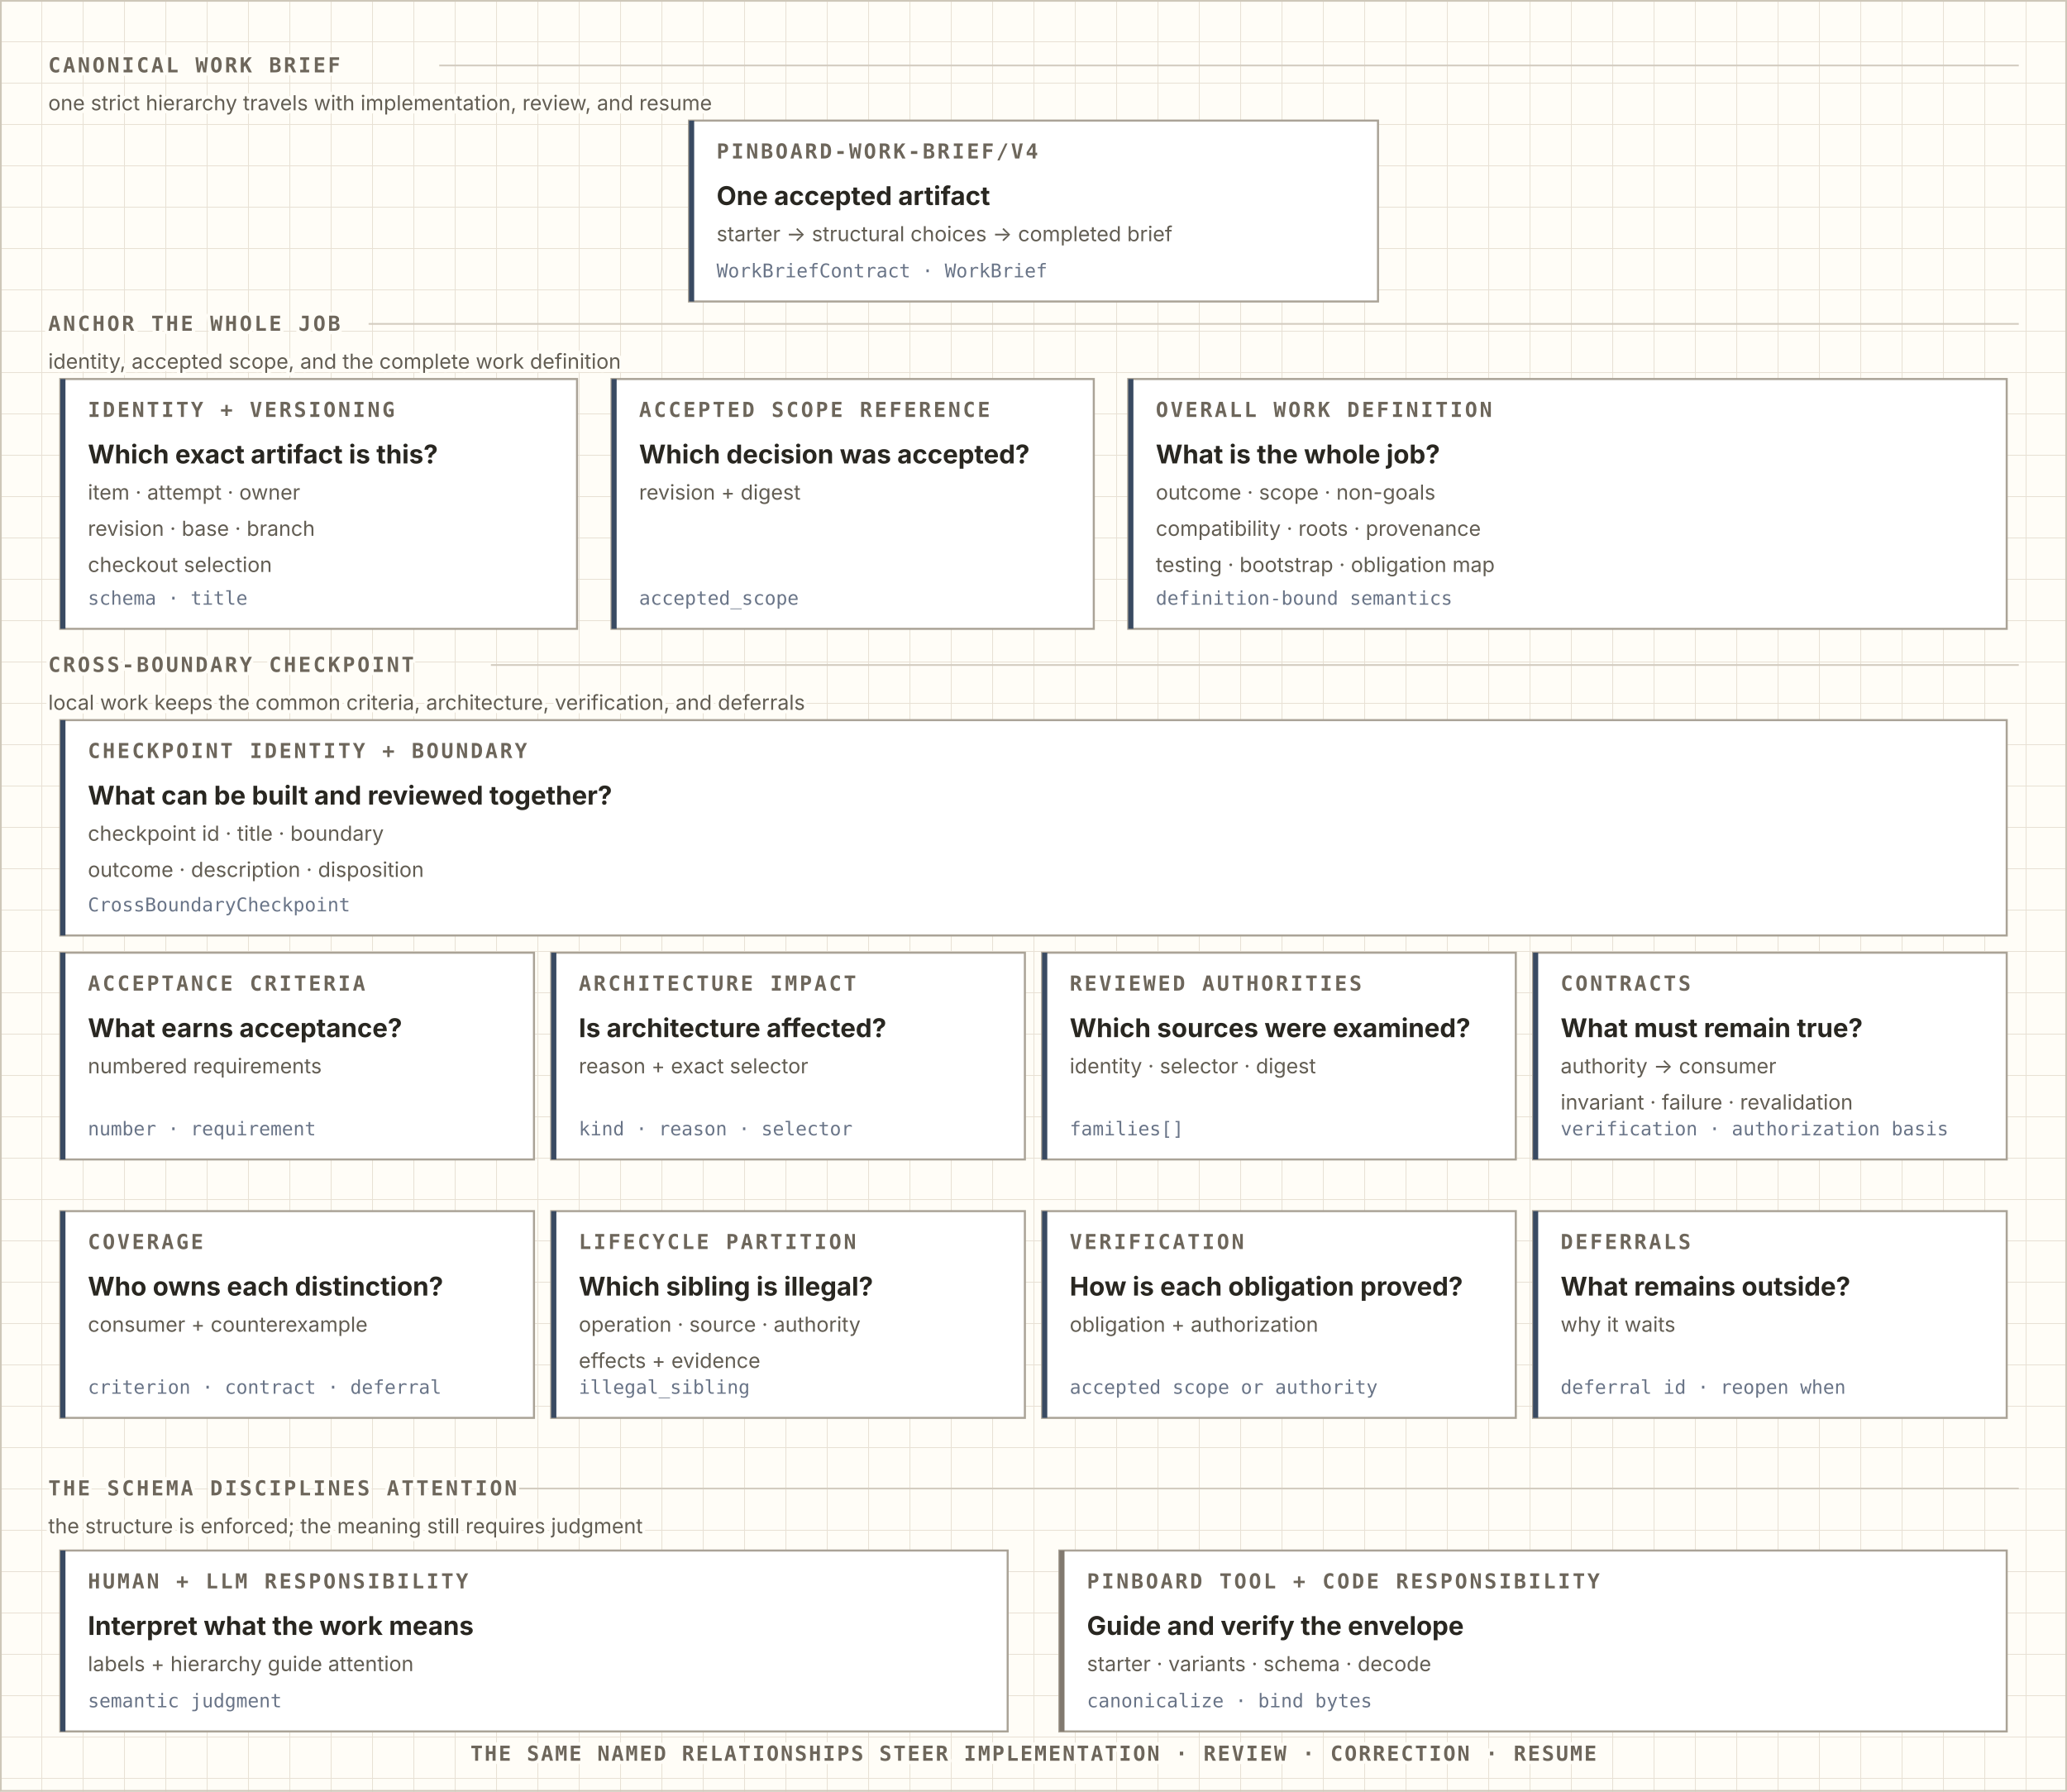
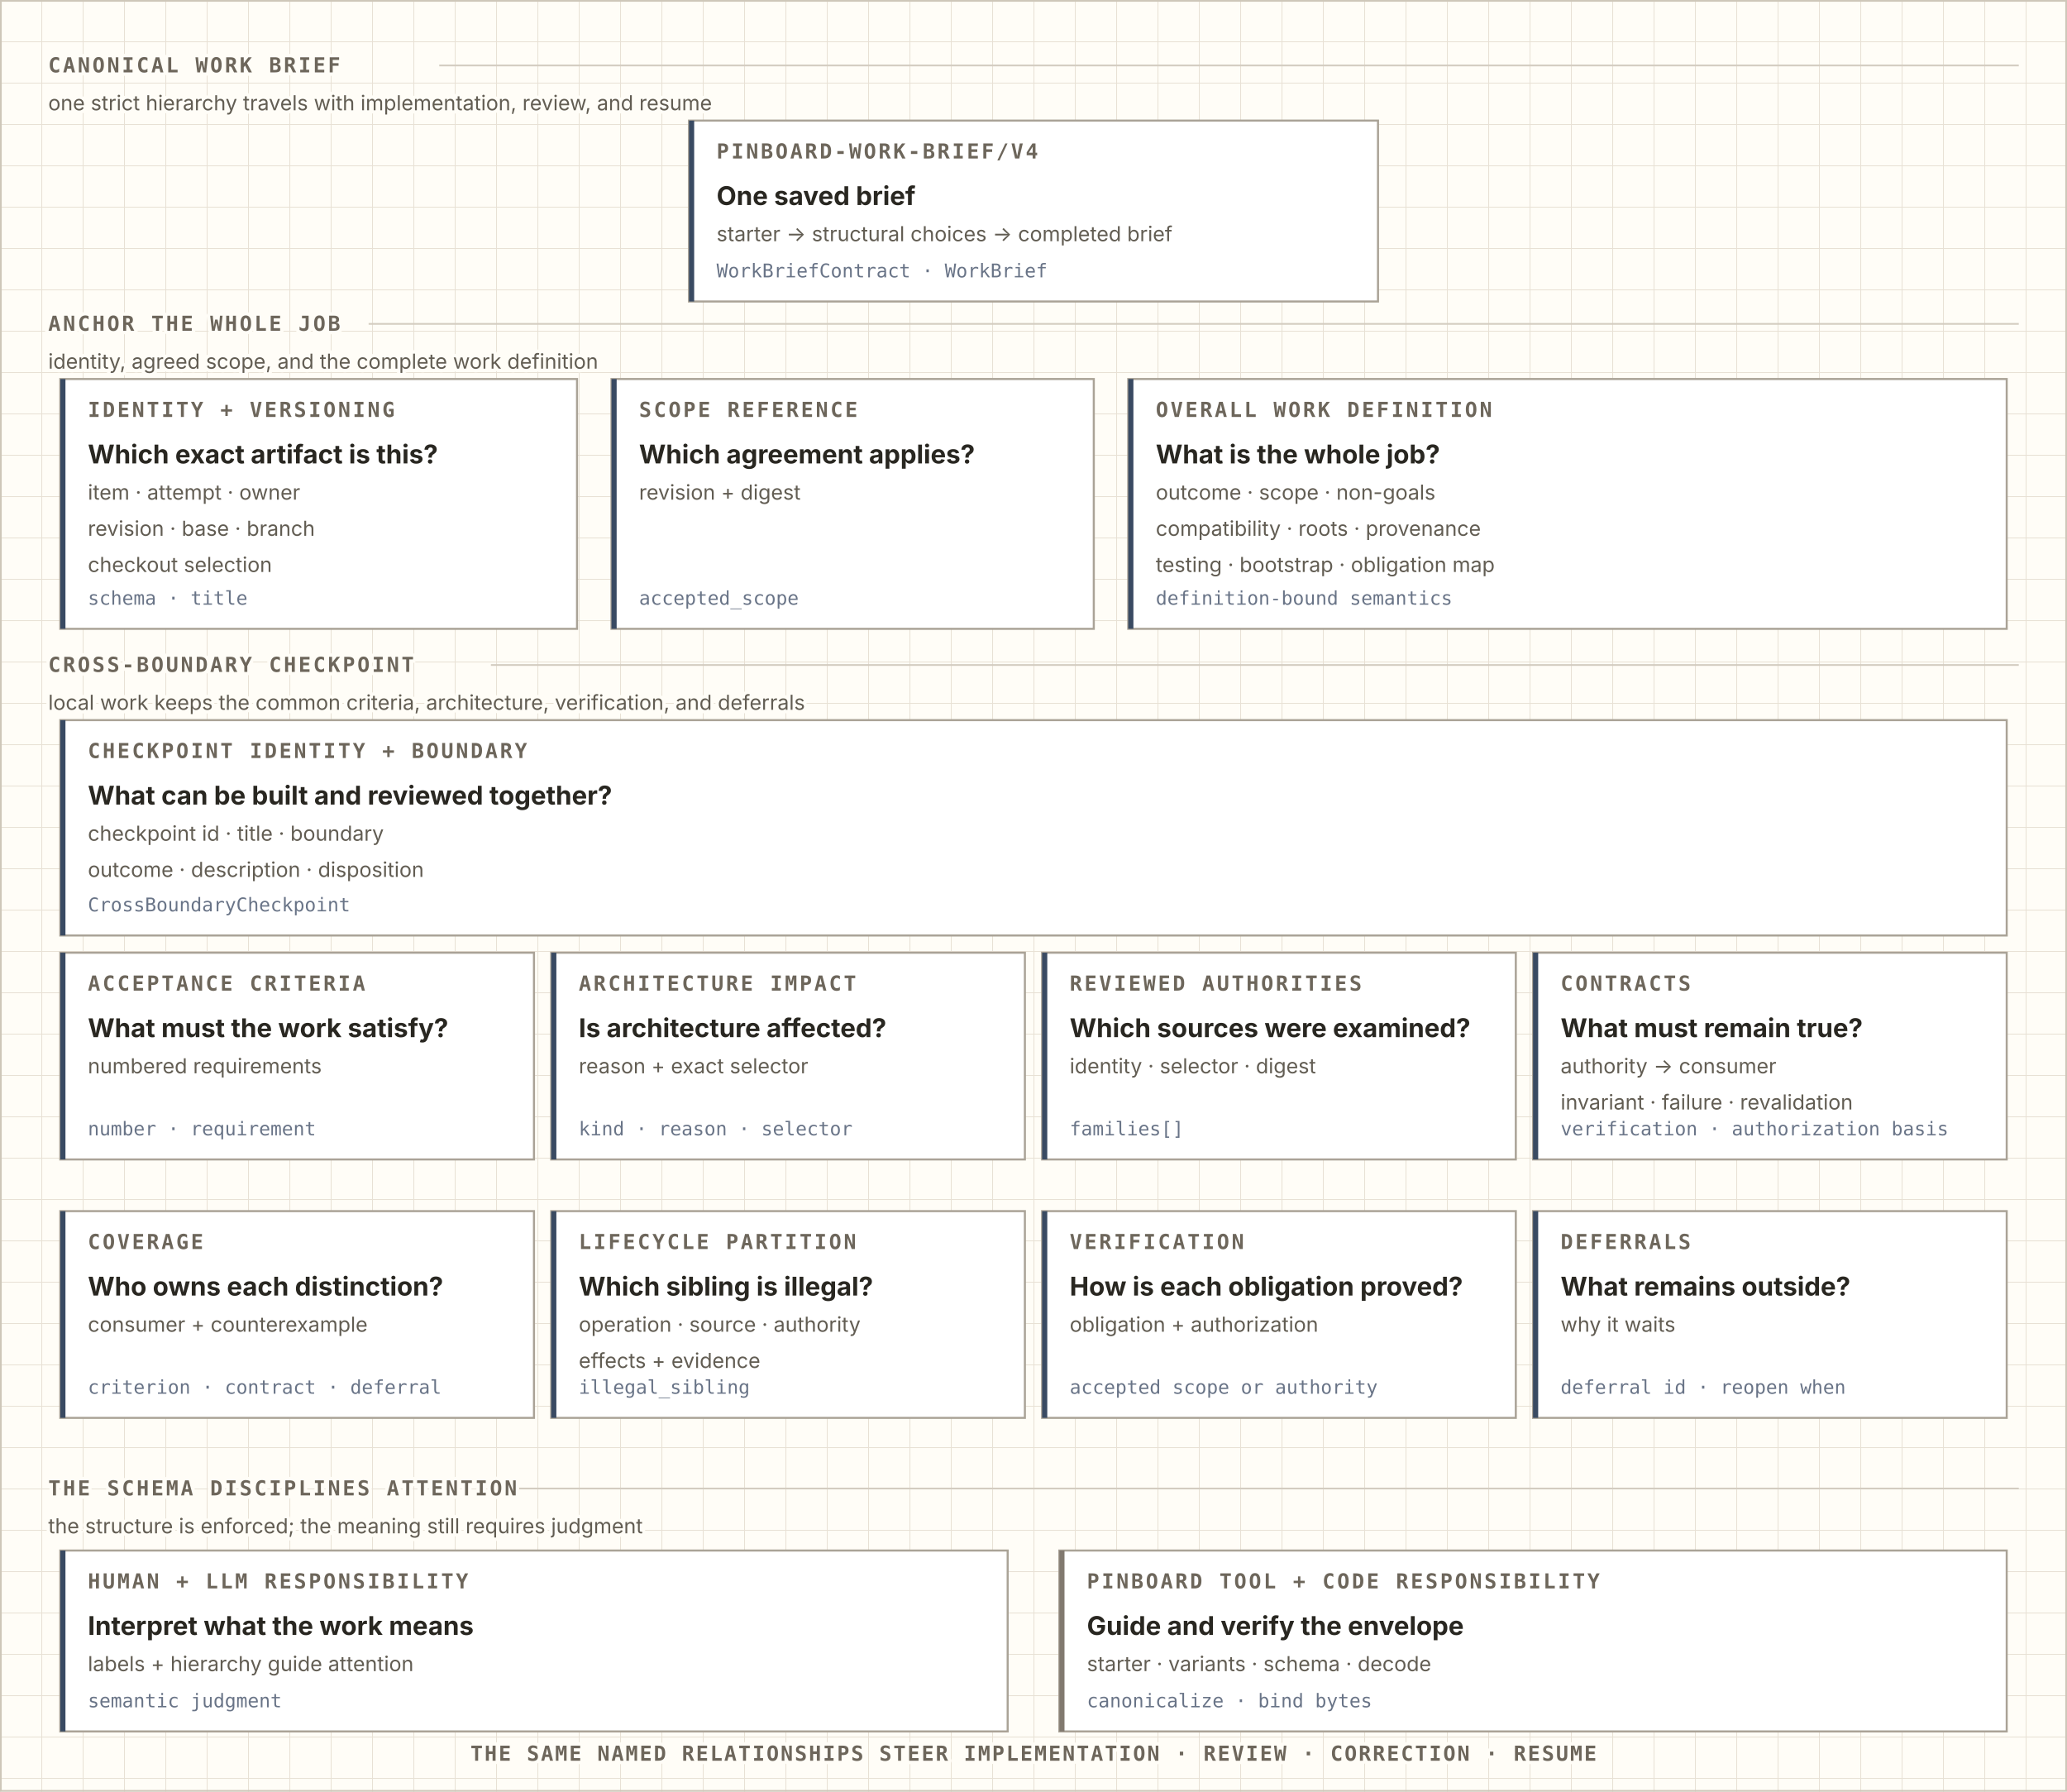
<svg xmlns="http://www.w3.org/2000/svg" role="img" aria-labelledby="title description" viewBox="0 0 1200 1040">
  <defs>
    <pattern id="grid" width="24" height="24" patternUnits="userSpaceOnUse">
      <path d="M24 0H0V24" fill="none" stroke="#e8e1d5" stroke-width="1" />
    </pattern>
    <marker id="arrow" viewBox="0 0 10 10" refX="9" refY="5" markerWidth="7" markerHeight="7" orient="auto">
      <path d="M1 1L9 5L1 9Z" fill="#697487" />
    </marker>
    <style>
      text { font-family: ui-sans-serif, system-ui, -apple-system, BlinkMacSystemFont, "Segoe UI", sans-serif; fill: #292721; }
      .section-label, .box-label, .box-meta, .connector-label, .note-meta { font-family: ui-monospace, SFMono-Regular, Menlo, monospace; }
      .section-label, .box-label { font-size: 12px; font-weight: 700; letter-spacing: 0.11em; fill: #6d665b; }
      .section-subtitle { font-size: 12px; fill: #625d53; }
      .guide { stroke: #d3ccc0; stroke-width: 1; }
      .connector { fill: none; stroke: #697487; stroke-width: 1.9; stroke-linecap: round; }
      .connector-label { font-size: 11px; font-weight: 700; fill: #697487; }
      .box { fill: #fff; stroke: #aaa397; stroke-width: 1.2; }
      .box-title { font-size: 15px; font-weight: 700; }
      .box-body { font-size: 12px; fill: #625d53; }
      .box-meta { font-size: 11px; fill: #697487; }
      .note { fill: #625d53; }
      .note-meta { font-weight: 700; letter-spacing: 0.08em; fill: #6d665b; }
      .canvas-text { paint-order: stroke fill; stroke: #fffdf7; stroke-width: 4px; stroke-linejoin: round; }
    </style>
  </defs>
  <rect width="1200" height="1040" fill="#fffdf7" />
  <rect width="1200" height="1040" fill="url(#grid)" />
  <rect x="0.5" y="0.5" width="1199" height="1039" fill="none" stroke="#cec7b9" />
  <line x1="255" y1="38" x2="1172" y2="38" class="guide" />
  <line x1="214" y1="188" x2="1172" y2="188" class="guide" />
  <line x1="285" y1="386" x2="1172" y2="386" class="guide" />
  <line x1="300" y1="864" x2="1172" y2="864" class="guide" />
  <rect x="400" y="70" width="400" height="105" class="box" />
  <rect x="400" y="70" width="3" height="105" fill="#394a62" />
  <rect x="35" y="220" width="300" height="145" class="box" />
  <rect x="35" y="220" width="3" height="145" fill="#394a62" />
  <rect x="355" y="220" width="280" height="145" class="box" />
  <rect x="355" y="220" width="3" height="145" fill="#394a62" />
  <rect x="655" y="220" width="510" height="145" class="box" />
  <rect x="655" y="220" width="3" height="145" fill="#394a62" />
  <rect x="35" y="418" width="1130" height="125" class="box" />
  <rect x="35" y="418" width="3" height="125" fill="#394a62" />
  <rect x="35" y="553" width="275" height="120" class="box" />
  <rect x="35" y="553" width="3" height="120" fill="#394a62" />
  <rect x="320" y="553" width="275" height="120" class="box" />
  <rect x="320" y="553" width="3" height="120" fill="#394a62" />
  <rect x="605" y="553" width="275" height="120" class="box" />
  <rect x="605" y="553" width="3" height="120" fill="#394a62" />
  <rect x="890" y="553" width="275" height="120" class="box" />
  <rect x="890" y="553" width="3" height="120" fill="#394a62" />
  <rect x="35" y="703" width="275" height="120" class="box" />
  <rect x="35" y="703" width="3" height="120" fill="#394a62" />
  <rect x="320" y="703" width="275" height="120" class="box" />
  <rect x="320" y="703" width="3" height="120" fill="#394a62" />
  <rect x="605" y="703" width="275" height="120" class="box" />
  <rect x="605" y="703" width="3" height="120" fill="#394a62" />
  <rect x="890" y="703" width="275" height="120" class="box" />
  <rect x="890" y="703" width="3" height="120" fill="#394a62" />
  <rect x="35" y="900" width="550" height="105" class="box" />
  <rect x="35" y="900" width="3" height="105" fill="#394a62" />
  <rect x="615" y="900" width="550" height="105" class="box" />
  <rect x="615" y="900" width="3" height="105" fill="#81796f" />
  <text x="28" y="42" class="section-label canvas-text">CANONICAL WORK BRIEF</text>
  <text x="28" y="64" class="section-subtitle canvas-text">one strict hierarchy travels with implementation, review, and resume</text>
  <text x="28" y="192" class="section-label canvas-text">ANCHOR THE WHOLE JOB</text>
-   <text x="28" y="214" class="section-subtitle canvas-text">identity, accepted scope, and the complete work definition</text>
+   <text x="28" y="214" class="section-subtitle canvas-text">identity, agreed scope, and the complete work definition</text>
  <text x="28" y="390" class="section-label canvas-text">CROSS-BOUNDARY CHECKPOINT</text>
  <text x="28" y="412" class="section-subtitle canvas-text">local work keeps the common criteria, architecture, verification, and deferrals</text>
  <text x="28" y="868" class="section-label canvas-text">THE SCHEMA DISCIPLINES ATTENTION</text>
  <text x="28" y="890" class="section-subtitle canvas-text">the structure is enforced; the meaning still requires judgment</text>
  <text x="416" y="92" class="box-label">PINBOARD-WORK-BRIEF/V4</text>
-   <text x="416" y="119" class="box-title">One accepted artifact</text>
+   <text x="416" y="119" class="box-title">One saved brief</text>
  <text x="416" y="140" class="box-body">starter → structural choices → completed brief</text>
  <text x="416" y="161" class="box-meta">WorkBriefContract · WorkBrief</text>
  <text x="51" y="242" class="box-label">IDENTITY + VERSIONING</text>
  <text x="51" y="269" class="box-title">Which exact artifact is this?</text>
  <text x="51" y="290" class="box-body">item · attempt · owner</text>
  <text x="51" y="311" class="box-body">revision · base · branch</text>
  <text x="51" y="332" class="box-body">checkout selection</text>
  <text x="51" y="351" class="box-meta">schema · title</text>
-   <text x="371" y="242" class="box-label">ACCEPTED SCOPE REFERENCE</text>
-   <text x="371" y="269" class="box-title">Which decision was accepted?</text>
+   <text x="371" y="242" class="box-label">SCOPE REFERENCE</text>
+   <text x="371" y="269" class="box-title">Which agreement applies?</text>
  <text x="371" y="290" class="box-body">revision + digest</text>
  <text x="371" y="351" class="box-meta">accepted_scope</text>
  <text x="671" y="242" class="box-label">OVERALL WORK DEFINITION</text>
  <text x="671" y="269" class="box-title">What is the whole job?</text>
  <text x="671" y="290" class="box-body">outcome · scope · non-goals</text>
  <text x="671" y="311" class="box-body">compatibility · roots · provenance</text>
  <text x="671" y="332" class="box-body">testing · bootstrap · obligation map</text>
  <text x="671" y="351" class="box-meta">definition-bound semantics</text>
  <text x="51" y="440" class="box-label">CHECKPOINT IDENTITY + BOUNDARY</text>
  <text x="51" y="467" class="box-title">What can be built and reviewed together?</text>
  <text x="51" y="488" class="box-body">checkpoint id · title · boundary</text>
  <text x="51" y="509" class="box-body">outcome · description · disposition</text>
  <text x="51" y="529" class="box-meta">CrossBoundaryCheckpoint</text>
  <text x="51" y="575" class="box-label">ACCEPTANCE CRITERIA</text>
-   <text x="51" y="602" class="box-title">What earns acceptance?</text>
+   <text x="51" y="602" class="box-title">What must the work satisfy?</text>
  <text x="51" y="623" class="box-body">numbered requirements</text>
  <text x="51" y="659" class="box-meta">number · requirement</text>
  <text x="336" y="575" class="box-label">ARCHITECTURE IMPACT</text>
  <text x="336" y="602" class="box-title">Is architecture affected?</text>
  <text x="336" y="623" class="box-body">reason + exact selector</text>
  <text x="336" y="659" class="box-meta">kind · reason · selector</text>
  <text x="621" y="575" class="box-label">REVIEWED AUTHORITIES</text>
  <text x="621" y="602" class="box-title">Which sources were examined?</text>
  <text x="621" y="623" class="box-body">identity · selector · digest</text>
  <text x="621" y="659" class="box-meta">families[]</text>
  <text x="906" y="575" class="box-label">CONTRACTS</text>
  <text x="906" y="602" class="box-title">What must remain true?</text>
  <text x="906" y="623" class="box-body">authority → consumer</text>
  <text x="906" y="644" class="box-body">invariant · failure · revalidation</text>
  <text x="906" y="659" class="box-meta">verification · authorization basis</text>
  <text x="51" y="725" class="box-label">COVERAGE</text>
  <text x="51" y="752" class="box-title">Who owns each distinction?</text>
  <text x="51" y="773" class="box-body">consumer + counterexample</text>
  <text x="51" y="809" class="box-meta">criterion · contract · deferral</text>
  <text x="336" y="725" class="box-label">LIFECYCLE PARTITION</text>
  <text x="336" y="752" class="box-title">Which sibling is illegal?</text>
  <text x="336" y="773" class="box-body">operation · source · authority</text>
  <text x="336" y="794" class="box-body">effects + evidence</text>
  <text x="336" y="809" class="box-meta">illegal_sibling</text>
  <text x="621" y="725" class="box-label">VERIFICATION</text>
  <text x="621" y="752" class="box-title">How is each obligation proved?</text>
  <text x="621" y="773" class="box-body">obligation + authorization</text>
  <text x="621" y="809" class="box-meta">accepted scope or authority</text>
  <text x="906" y="725" class="box-label">DEFERRALS</text>
  <text x="906" y="752" class="box-title">What remains outside?</text>
  <text x="906" y="773" class="box-body">why it waits</text>
  <text x="906" y="809" class="box-meta">deferral id · reopen when</text>
  <text x="51" y="922" class="box-label">HUMAN + LLM RESPONSIBILITY</text>
  <text x="51" y="949" class="box-title">Interpret what the work means</text>
  <text x="51" y="970" class="box-body">labels + hierarchy guide attention</text>
  <text x="51" y="991" class="box-meta">semantic judgment</text>
  <text x="631" y="922" class="box-label">PINBOARD TOOL + CODE RESPONSIBILITY</text>
  <text x="631" y="949" class="box-title">Guide and verify the envelope</text>
  <text x="631" y="970" class="box-body">starter · variants · schema · decode</text>
  <text x="631" y="991" class="box-meta">canonicalize · bind bytes</text>
  <text x="600" y="1022" text-anchor="middle" font-size="12" class="note-meta canvas-text">THE SAME NAMED RELATIONSHIPS STEER IMPLEMENTATION · REVIEW · CORRECTION · RESUME</text>
</svg>
